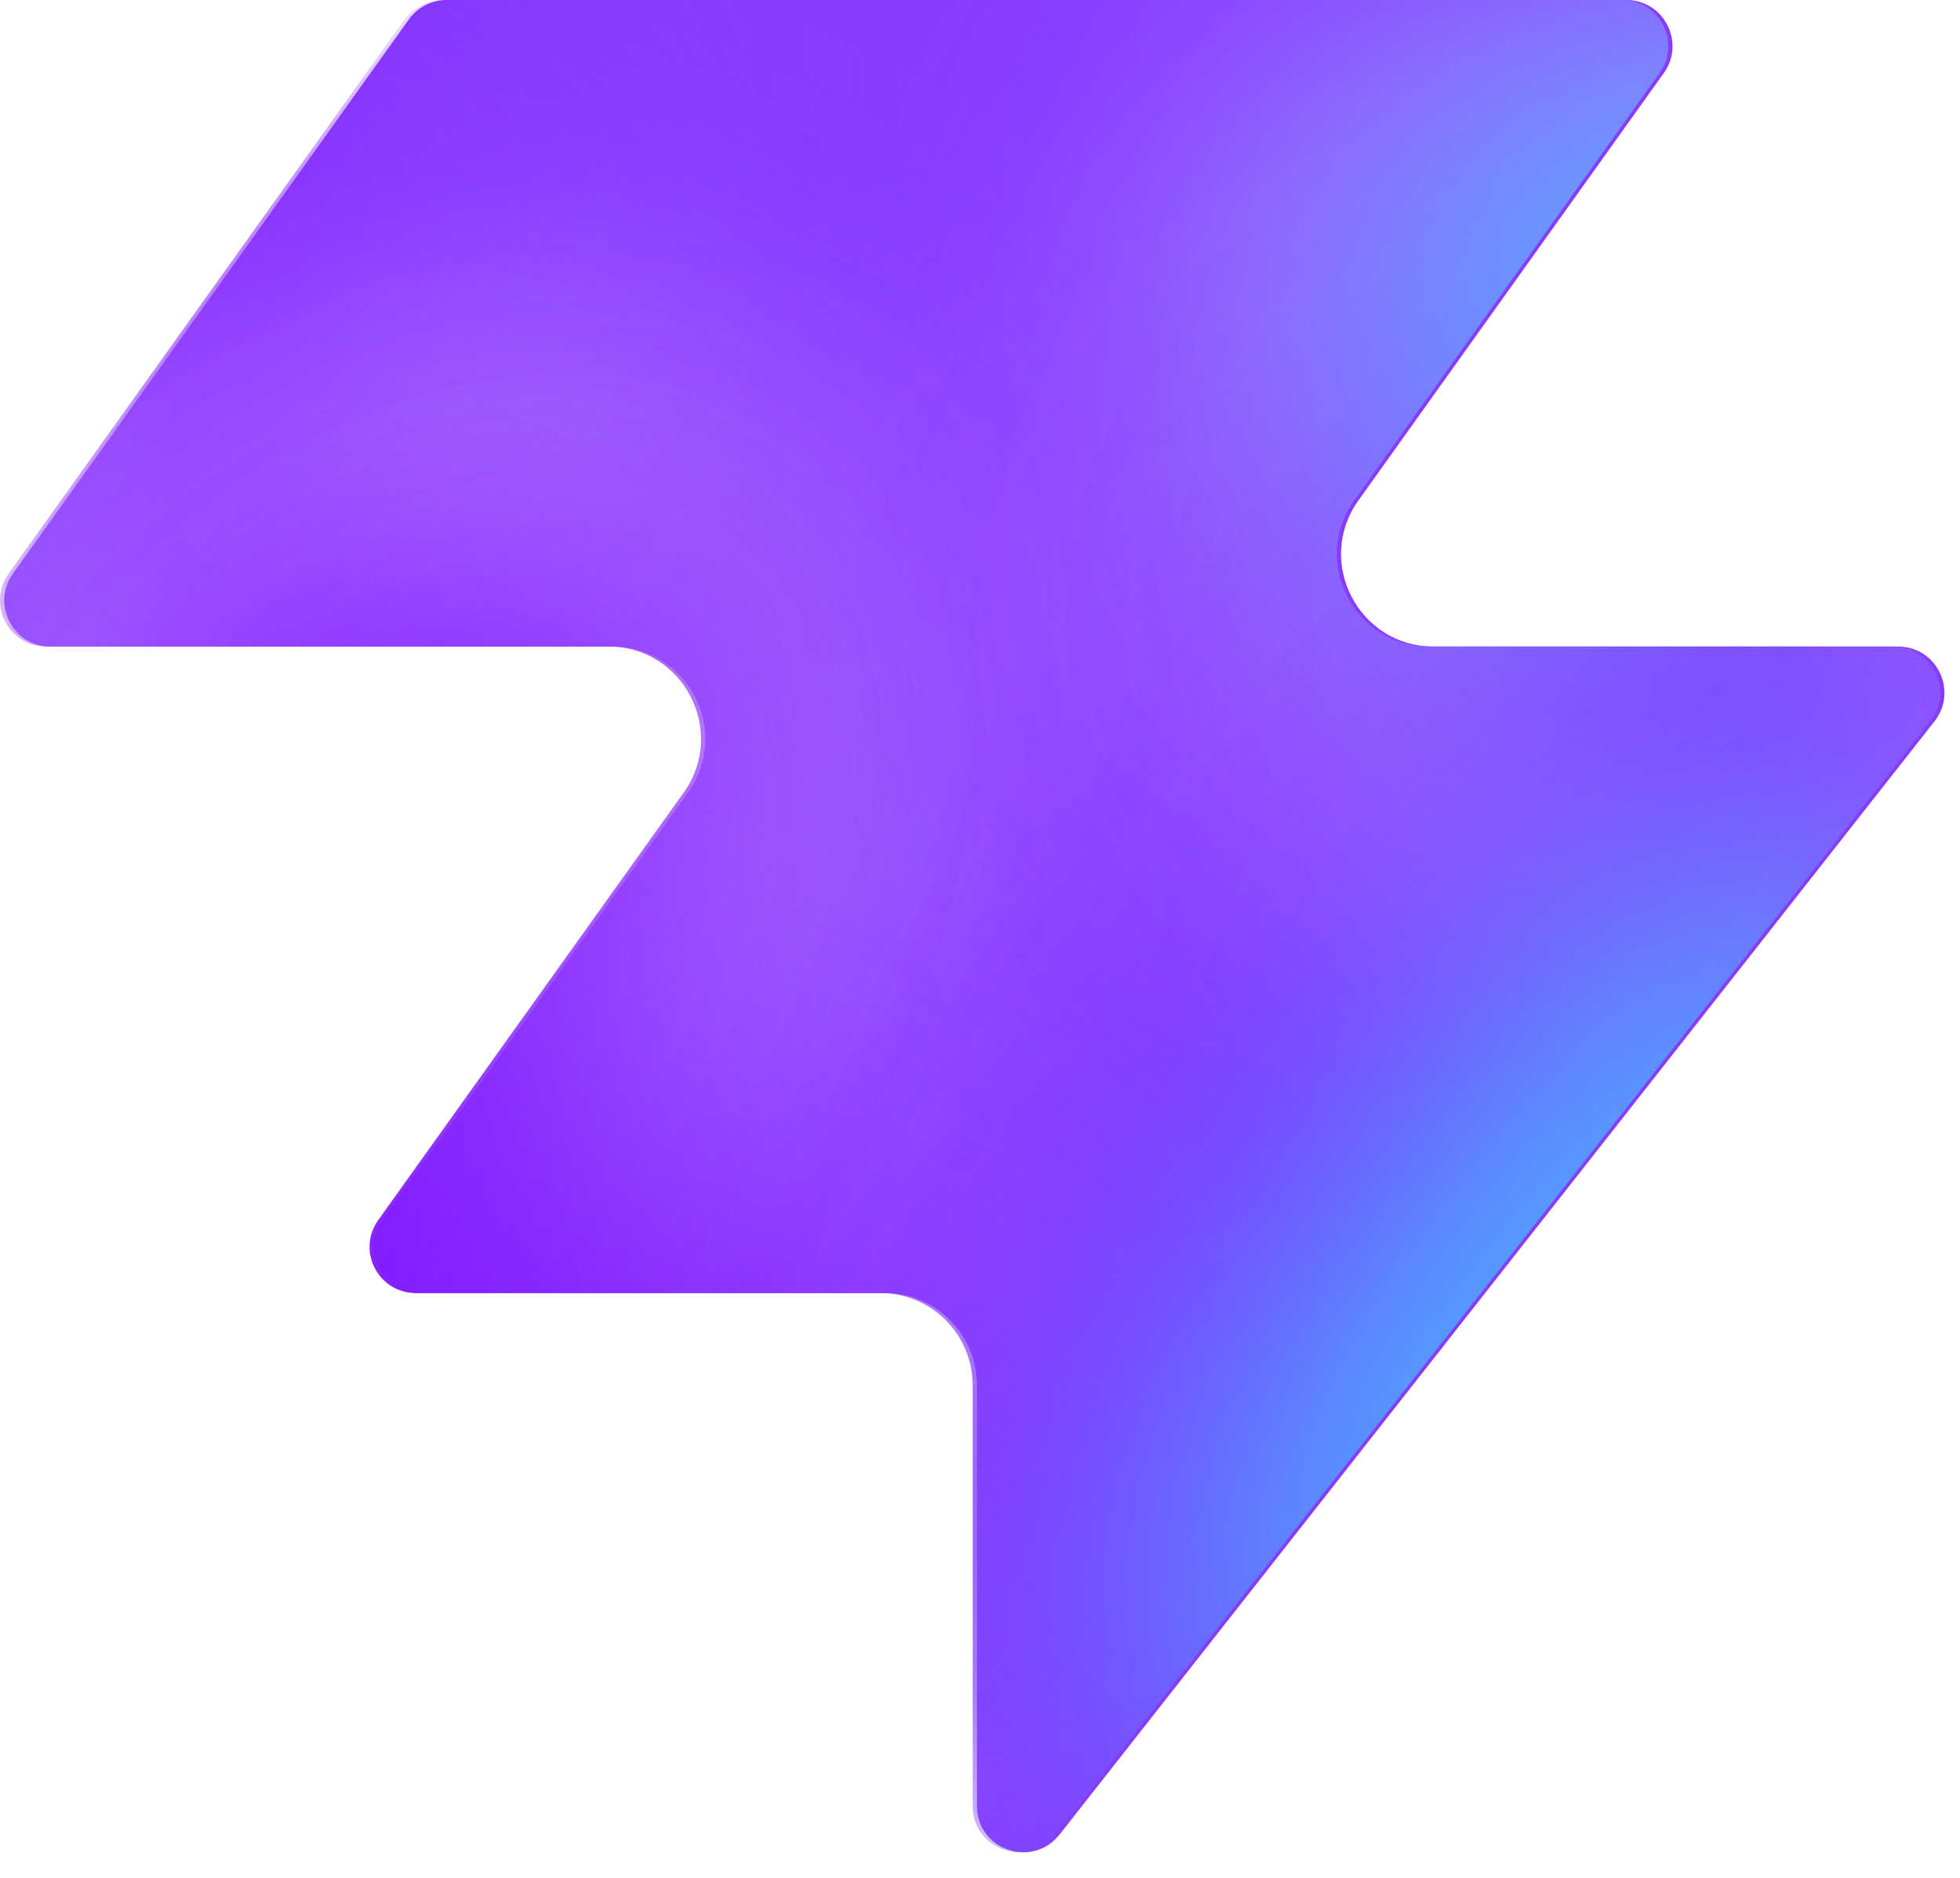
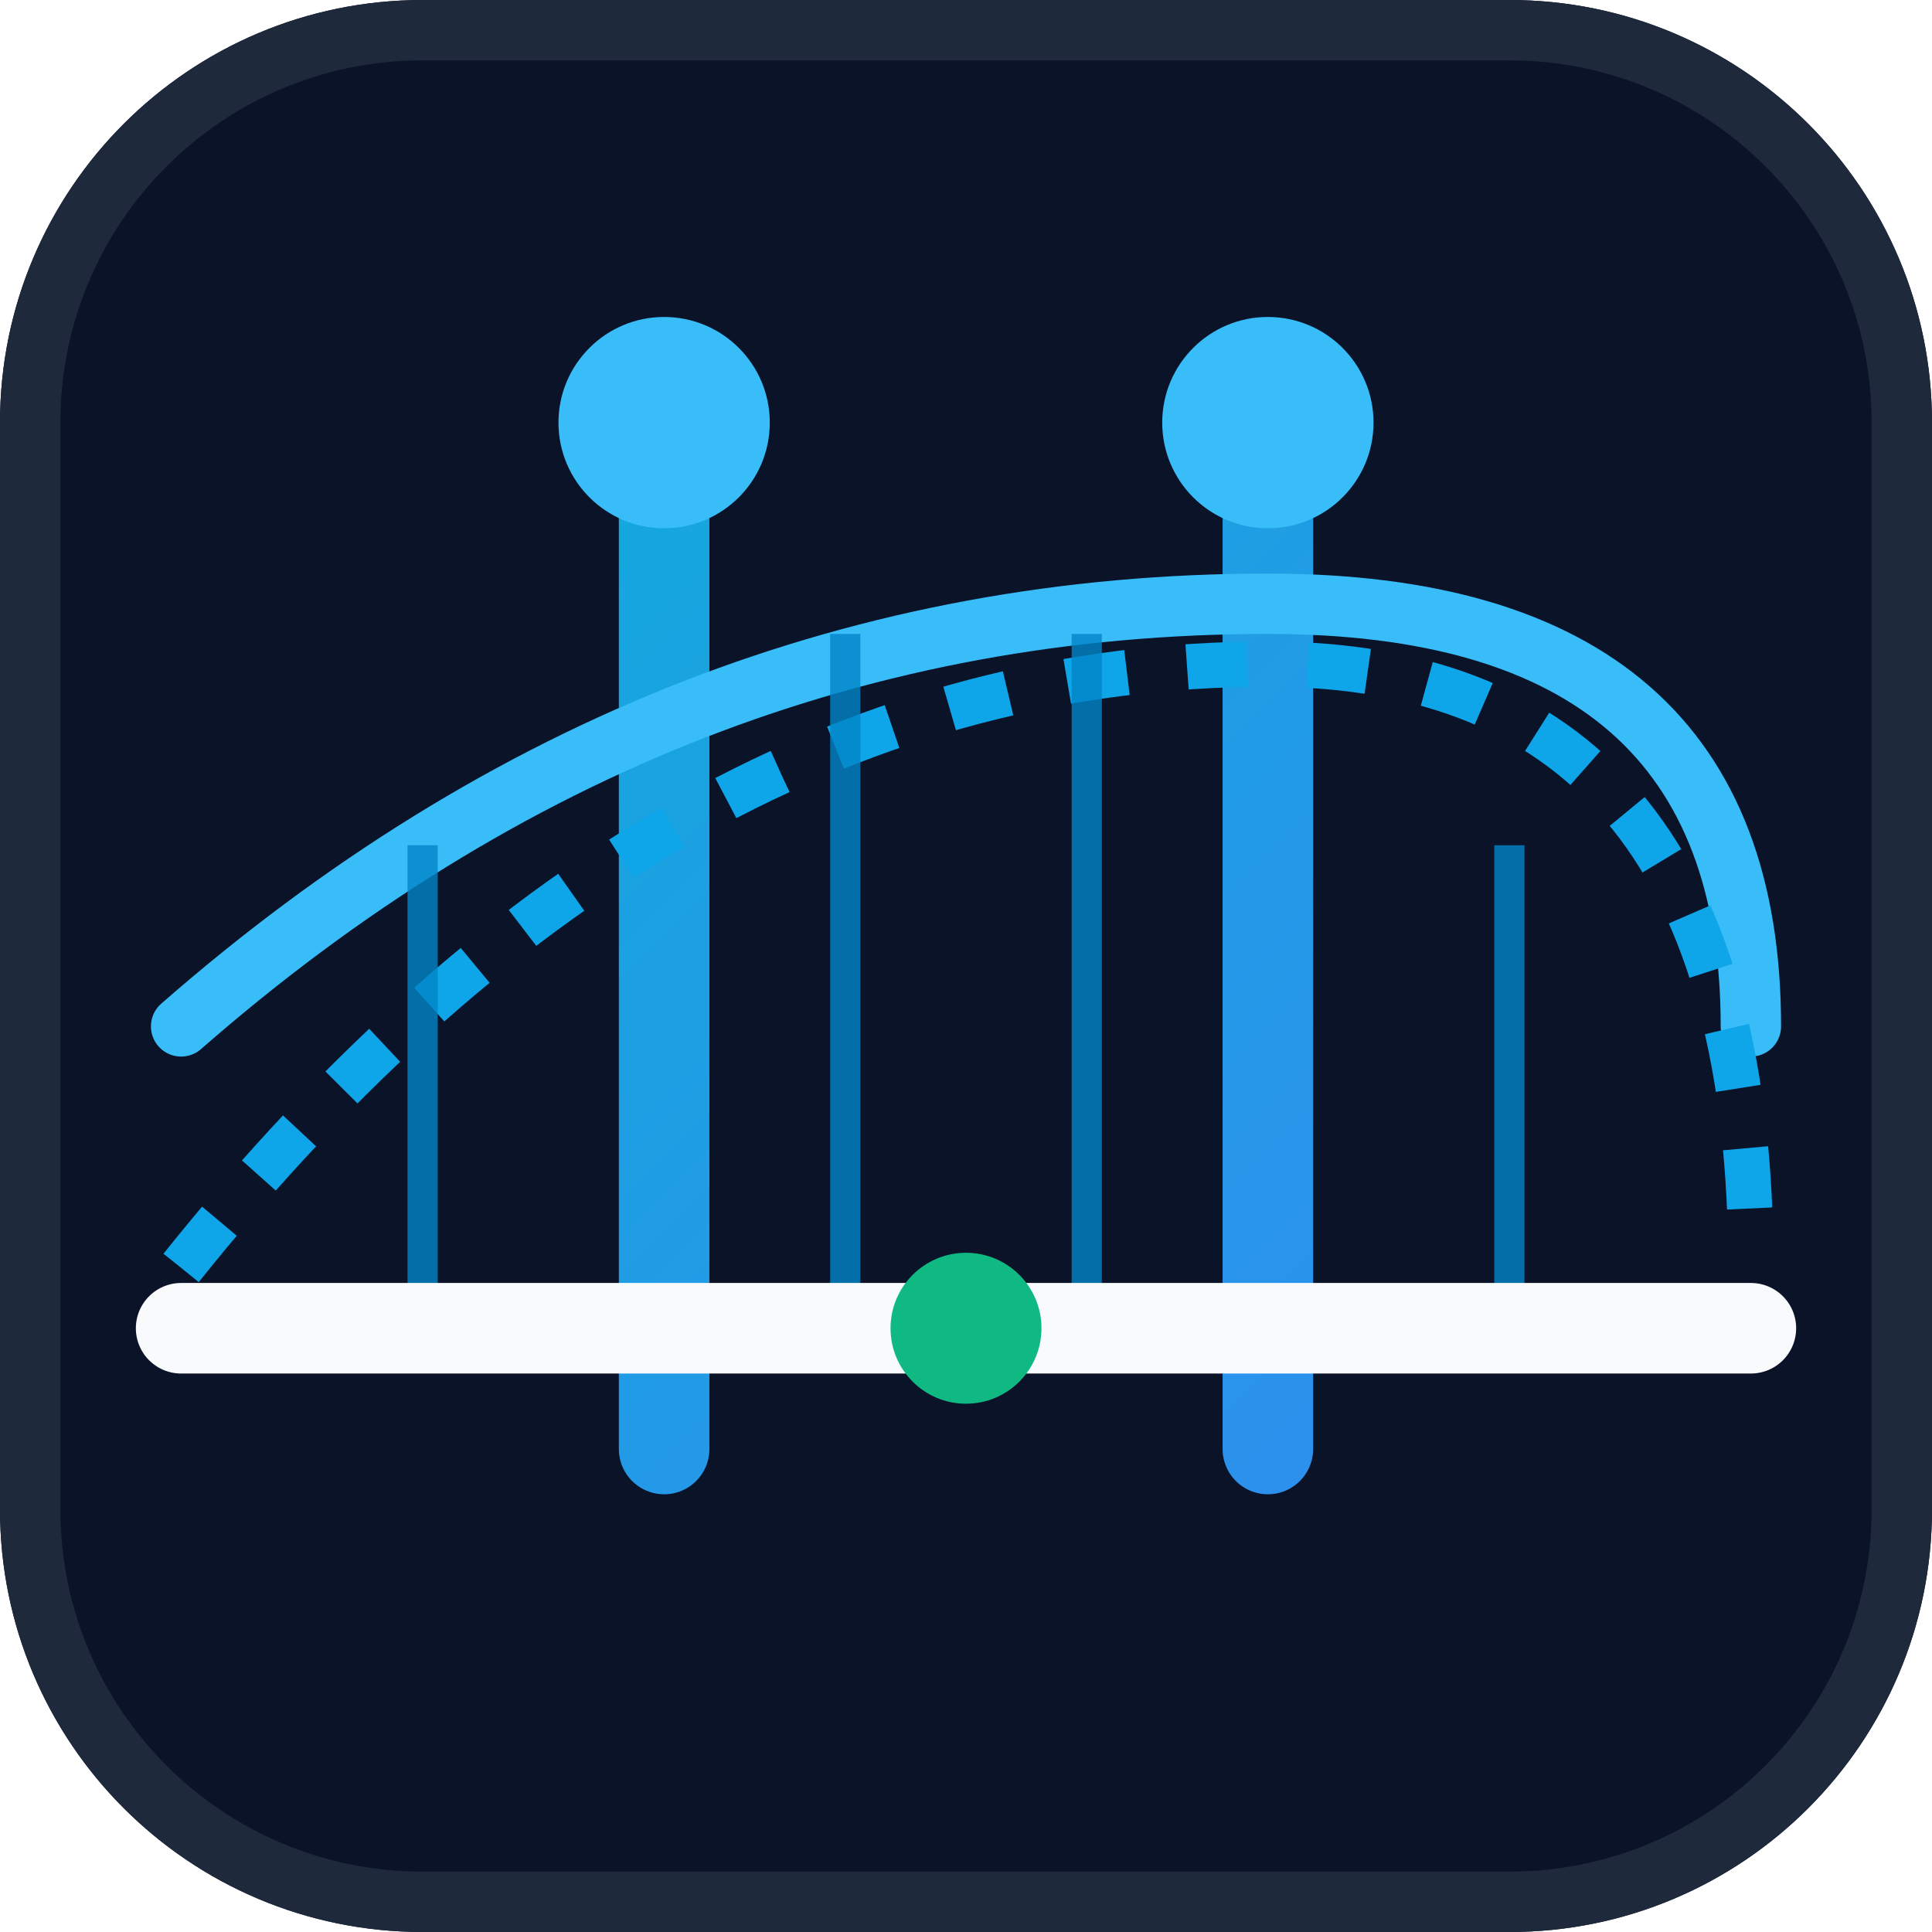
- <svg xmlns="http://www.w3.org/2000/svg" width="48" height="46" fill="none" viewBox="0 0 48 46">
-   <path fill="#863bff" d="M25.946 44.938c-.664.845-2.021.375-2.021-.698V33.937a2.26 2.26 0 0 0-2.262-2.262H10.287c-.92 0-1.456-1.04-.92-1.788l7.48-10.471c1.07-1.497 0-3.578-1.842-3.578H1.237c-.92 0-1.456-1.04-.92-1.788L10.013.474c.214-.297.556-.474.92-.474h28.894c.92 0 1.456 1.04.92 1.788l-7.48 10.471c-1.07 1.498 0 3.579 1.842 3.579h11.377c.943 0 1.473 1.088.89 1.83L25.947 44.94z" style="fill:#863bff;fill:color(display-p3 .525 .23 1);fill-opacity:1" />
-   <mask id="a" width="48" height="46" x="0" y="0" maskUnits="userSpaceOnUse" style="mask-type:alpha">
-     <path fill="#000" d="M25.842 44.938c-.664.844-2.021.375-2.021-.698V33.937a2.26 2.26 0 0 0-2.262-2.262H10.183c-.92 0-1.456-1.04-.92-1.788l7.48-10.471c1.07-1.498 0-3.579-1.842-3.579H1.133c-.92 0-1.456-1.04-.92-1.787L9.91.473c.214-.297.556-.474.92-.474h28.894c.92 0 1.456 1.04.92 1.788l-7.48 10.471c-1.07 1.498 0 3.578 1.842 3.578h11.377c.943 0 1.473 1.088.89 1.832L25.843 44.94z" style="fill:#000;fill-opacity:1" />
-   </mask>
-   <g mask="url(#a)">
-     <g filter="url(#b)">
-       <ellipse cx="5.508" cy="14.704" fill="#ede6ff" rx="5.508" ry="14.704" style="fill:#ede6ff;fill:color(display-p3 .927 .903 1);fill-opacity:1" transform="matrix(.00324 1 1 -.00324 -4.47 31.516)" />
-     </g>
-     <g filter="url(#c)">
-       <ellipse cx="10.399" cy="29.851" fill="#ede6ff" rx="10.399" ry="29.851" style="fill:#ede6ff;fill:color(display-p3 .927 .903 1);fill-opacity:1" transform="matrix(.00324 1 1 -.00324 -39.328 7.883)" />
-     </g>
-     <g filter="url(#d)">
-       <ellipse cx="5.508" cy="30.487" fill="#7e14ff" rx="5.508" ry="30.487" style="fill:#7e14ff;fill:color(display-p3 .492 .077 1);fill-opacity:1" transform="rotate(89.814 -25.913 -14.639)scale(1 -1)" />
-     </g>
-     <g filter="url(#e)">
-       <ellipse cx="5.508" cy="30.599" fill="#7e14ff" rx="5.508" ry="30.599" style="fill:#7e14ff;fill:color(display-p3 .492 .077 1);fill-opacity:1" transform="rotate(89.814 -32.644 -3.334)scale(1 -1)" />
-     </g>
-     <g filter="url(#f)">
-       <ellipse cx="5.508" cy="30.599" fill="#7e14ff" rx="5.508" ry="30.599" style="fill:#7e14ff;fill:color(display-p3 .492 .077 1);fill-opacity:1" transform="matrix(.00324 1 1 -.00324 -34.34 30.47)" />
-     </g>
-     <g filter="url(#g)">
-       <ellipse cx="14.072" cy="22.078" fill="#ede6ff" rx="14.072" ry="22.078" style="fill:#ede6ff;fill:color(display-p3 .927 .903 1);fill-opacity:1" transform="rotate(93.35 24.506 48.493)scale(-1 1)" />
-     </g>
-     <g filter="url(#h)">
-       <ellipse cx="3.47" cy="21.501" fill="#7e14ff" rx="3.47" ry="21.501" style="fill:#7e14ff;fill:color(display-p3 .492 .077 1);fill-opacity:1" transform="rotate(89.009 28.708 47.59)scale(-1 1)" />
-     </g>
-     <g filter="url(#i)">
-       <ellipse cx="3.47" cy="21.501" fill="#7e14ff" rx="3.47" ry="21.501" style="fill:#7e14ff;fill:color(display-p3 .492 .077 1);fill-opacity:1" transform="rotate(89.009 28.708 47.59)scale(-1 1)" />
-     </g>
-     <g filter="url(#j)">
-       <ellipse cx=".387" cy="8.972" fill="#7e14ff" rx="4.407" ry="29.108" style="fill:#7e14ff;fill:color(display-p3 .492 .077 1);fill-opacity:1" transform="rotate(39.51 .387 8.972)" />
-     </g>
-     <g filter="url(#k)">
-       <ellipse cx="47.523" cy="-6.092" fill="#7e14ff" rx="4.407" ry="29.108" style="fill:#7e14ff;fill:color(display-p3 .492 .077 1);fill-opacity:1" transform="rotate(37.892 47.523 -6.092)" />
-     </g>
-     <g filter="url(#l)">
-       <ellipse cx="41.412" cy="6.333" fill="#47bfff" rx="5.971" ry="9.665" style="fill:#47bfff;fill:color(display-p3 .28 .748 1);fill-opacity:1" transform="rotate(37.892 41.412 6.333)" />
-     </g>
-     <g filter="url(#m)">
-       <ellipse cx="-1.879" cy="38.332" fill="#7e14ff" rx="4.407" ry="29.108" style="fill:#7e14ff;fill:color(display-p3 .492 .077 1);fill-opacity:1" transform="rotate(37.892 -1.88 38.332)" />
-     </g>
-     <g filter="url(#n)">
-       <ellipse cx="-1.879" cy="38.332" fill="#7e14ff" rx="4.407" ry="29.108" style="fill:#7e14ff;fill:color(display-p3 .492 .077 1);fill-opacity:1" transform="rotate(37.892 -1.88 38.332)" />
-     </g>
-     <g filter="url(#o)">
-       <ellipse cx="35.651" cy="29.907" fill="#7e14ff" rx="4.407" ry="29.108" style="fill:#7e14ff;fill:color(display-p3 .492 .077 1);fill-opacity:1" transform="rotate(37.892 35.651 29.907)" />
-     </g>
-     <g filter="url(#p)">
-       <ellipse cx="38.418" cy="32.4" fill="#47bfff" rx="5.971" ry="15.297" style="fill:#47bfff;fill:color(display-p3 .28 .748 1);fill-opacity:1" transform="rotate(37.892 38.418 32.4)" />
-     </g>
-   </g>
+ <svg xmlns="http://www.w3.org/2000/svg" viewBox="0 0 64 64" fill="none">
  <defs>
-     <filter id="b" width="60.045" height="41.654" x="-19.77" y="16.149" color-interpolation-filters="sRGB" filterUnits="userSpaceOnUse">
-       <feFlood flood-opacity="0" result="BackgroundImageFix" />
-       <feBlend in="SourceGraphic" in2="BackgroundImageFix" result="shape" />
-       <feGaussianBlur result="effect1_foregroundBlur_2002_17158" stdDeviation="7.659" />
-     </filter>
-     <filter id="c" width="90.34" height="51.437" x="-54.613" y="-7.533" color-interpolation-filters="sRGB" filterUnits="userSpaceOnUse">
-       <feFlood flood-opacity="0" result="BackgroundImageFix" />
-       <feBlend in="SourceGraphic" in2="BackgroundImageFix" result="shape" />
-       <feGaussianBlur result="effect1_foregroundBlur_2002_17158" stdDeviation="7.659" />
-     </filter>
-     <filter id="d" width="79.355" height="29.4" x="-49.64" y="2.03" color-interpolation-filters="sRGB" filterUnits="userSpaceOnUse">
-       <feFlood flood-opacity="0" result="BackgroundImageFix" />
-       <feBlend in="SourceGraphic" in2="BackgroundImageFix" result="shape" />
-       <feGaussianBlur result="effect1_foregroundBlur_2002_17158" stdDeviation="4.596" />
-     </filter>
-     <filter id="e" width="79.579" height="29.4" x="-45.045" y="20.029" color-interpolation-filters="sRGB" filterUnits="userSpaceOnUse">
-       <feFlood flood-opacity="0" result="BackgroundImageFix" />
-       <feBlend in="SourceGraphic" in2="BackgroundImageFix" result="shape" />
-       <feGaussianBlur result="effect1_foregroundBlur_2002_17158" stdDeviation="4.596" />
-     </filter>
-     <filter id="f" width="79.579" height="29.4" x="-43.513" y="21.178" color-interpolation-filters="sRGB" filterUnits="userSpaceOnUse">
-       <feFlood flood-opacity="0" result="BackgroundImageFix" />
-       <feBlend in="SourceGraphic" in2="BackgroundImageFix" result="shape" />
-       <feGaussianBlur result="effect1_foregroundBlur_2002_17158" stdDeviation="4.596" />
-     </filter>
-     <filter id="g" width="74.749" height="58.852" x="15.756" y="-17.901" color-interpolation-filters="sRGB" filterUnits="userSpaceOnUse">
-       <feFlood flood-opacity="0" result="BackgroundImageFix" />
-       <feBlend in="SourceGraphic" in2="BackgroundImageFix" result="shape" />
-       <feGaussianBlur result="effect1_foregroundBlur_2002_17158" stdDeviation="7.659" />
-     </filter>
-     <filter id="h" width="61.377" height="25.362" x="23.548" y="2.284" color-interpolation-filters="sRGB" filterUnits="userSpaceOnUse">
-       <feFlood flood-opacity="0" result="BackgroundImageFix" />
-       <feBlend in="SourceGraphic" in2="BackgroundImageFix" result="shape" />
-       <feGaussianBlur result="effect1_foregroundBlur_2002_17158" stdDeviation="4.596" />
-     </filter>
-     <filter id="i" width="61.377" height="25.362" x="23.548" y="2.284" color-interpolation-filters="sRGB" filterUnits="userSpaceOnUse">
-       <feFlood flood-opacity="0" result="BackgroundImageFix" />
-       <feBlend in="SourceGraphic" in2="BackgroundImageFix" result="shape" />
-       <feGaussianBlur result="effect1_foregroundBlur_2002_17158" stdDeviation="4.596" />
-     </filter>
-     <filter id="j" width="56.045" height="63.649" x="-27.636" y="-22.853" color-interpolation-filters="sRGB" filterUnits="userSpaceOnUse">
-       <feFlood flood-opacity="0" result="BackgroundImageFix" />
-       <feBlend in="SourceGraphic" in2="BackgroundImageFix" result="shape" />
-       <feGaussianBlur result="effect1_foregroundBlur_2002_17158" stdDeviation="4.596" />
-     </filter>
-     <filter id="k" width="54.814" height="64.646" x="20.116" y="-38.415" color-interpolation-filters="sRGB" filterUnits="userSpaceOnUse">
-       <feFlood flood-opacity="0" result="BackgroundImageFix" />
-       <feBlend in="SourceGraphic" in2="BackgroundImageFix" result="shape" />
-       <feGaussianBlur result="effect1_foregroundBlur_2002_17158" stdDeviation="4.596" />
-     </filter>
-     <filter id="l" width="33.541" height="35.313" x="24.641" y="-11.323" color-interpolation-filters="sRGB" filterUnits="userSpaceOnUse">
-       <feFlood flood-opacity="0" result="BackgroundImageFix" />
-       <feBlend in="SourceGraphic" in2="BackgroundImageFix" result="shape" />
-       <feGaussianBlur result="effect1_foregroundBlur_2002_17158" stdDeviation="4.596" />
-     </filter>
-     <filter id="m" width="54.814" height="64.646" x="-29.286" y="6.009" color-interpolation-filters="sRGB" filterUnits="userSpaceOnUse">
-       <feFlood flood-opacity="0" result="BackgroundImageFix" />
-       <feBlend in="SourceGraphic" in2="BackgroundImageFix" result="shape" />
-       <feGaussianBlur result="effect1_foregroundBlur_2002_17158" stdDeviation="4.596" />
-     </filter>
-     <filter id="n" width="54.814" height="64.646" x="-29.286" y="6.009" color-interpolation-filters="sRGB" filterUnits="userSpaceOnUse">
-       <feFlood flood-opacity="0" result="BackgroundImageFix" />
-       <feBlend in="SourceGraphic" in2="BackgroundImageFix" result="shape" />
-       <feGaussianBlur result="effect1_foregroundBlur_2002_17158" stdDeviation="4.596" />
-     </filter>
-     <filter id="o" width="54.814" height="64.646" x="8.244" y="-2.416" color-interpolation-filters="sRGB" filterUnits="userSpaceOnUse">
-       <feFlood flood-opacity="0" result="BackgroundImageFix" />
-       <feBlend in="SourceGraphic" in2="BackgroundImageFix" result="shape" />
-       <feGaussianBlur result="effect1_foregroundBlur_2002_17158" stdDeviation="4.596" />
-     </filter>
-     <filter id="p" width="39.409" height="43.623" x="18.713" y="10.588" color-interpolation-filters="sRGB" filterUnits="userSpaceOnUse">
-       <feFlood flood-opacity="0" result="BackgroundImageFix" />
-       <feBlend in="SourceGraphic" in2="BackgroundImageFix" result="shape" />
-       <feGaussianBlur result="effect1_foregroundBlur_2002_17158" stdDeviation="4.596" />
-     </filter>
+     <linearGradient id="bridgeGrad" x1="0" y1="0" x2="64" y2="64" gradientUnits="userSpaceOnUse">
+       <stop offset="0%" stop-color="#06b6d4" />
+       <stop offset="100%" stop-color="#3b82f6" />
+     </linearGradient>
  </defs>
+   <rect width="64" height="64" rx="14" fill="#0b1329" />
+   <rect x="1" y="1" width="62" height="62" rx="13" stroke="#1e293b" stroke-width="2" />
+   <line x1="22" y1="14" x2="22" y2="48" stroke="url(#bridgeGrad)" stroke-width="3" stroke-linecap="round" />
+   <line x1="42" y1="14" x2="42" y2="48" stroke="url(#bridgeGrad)" stroke-width="3" stroke-linecap="round" />
+   <path d="M6 34 Q 22 20 42 20 Q 58 20 58 34" fill="none" stroke="#38bdf8" stroke-width="2" stroke-linecap="round" />
+   <path d="M6 42 Q 22 22 42 22 Q 58 22 58 42" fill="none" stroke="#0ea5e9" stroke-width="1.5" stroke-dasharray="2 2" />
+   <line x1="14" y1="28" x2="14" y2="44" stroke="#0284c7" stroke-width="1" stroke-opacity="0.8" />
+   <line x1="28" y1="21" x2="28" y2="44" stroke="#0284c7" stroke-width="1" stroke-opacity="0.8" />
+   <line x1="36" y1="21" x2="36" y2="44" stroke="#0284c7" stroke-width="1" stroke-opacity="0.8" />
+   <line x1="50" y1="28" x2="50" y2="44" stroke="#0284c7" stroke-width="1" stroke-opacity="0.8" />
+   <line x1="6" y1="44" x2="58" y2="44" stroke="#f8fafc" stroke-width="3" stroke-linecap="round" />
+   <circle cx="22" cy="14" r="3.5" fill="#38bdf8" />
+   <circle cx="42" cy="14" r="3.5" fill="#38bdf8" />
+   <circle cx="32" cy="44" r="2.5" fill="#10b981" />
</svg>
